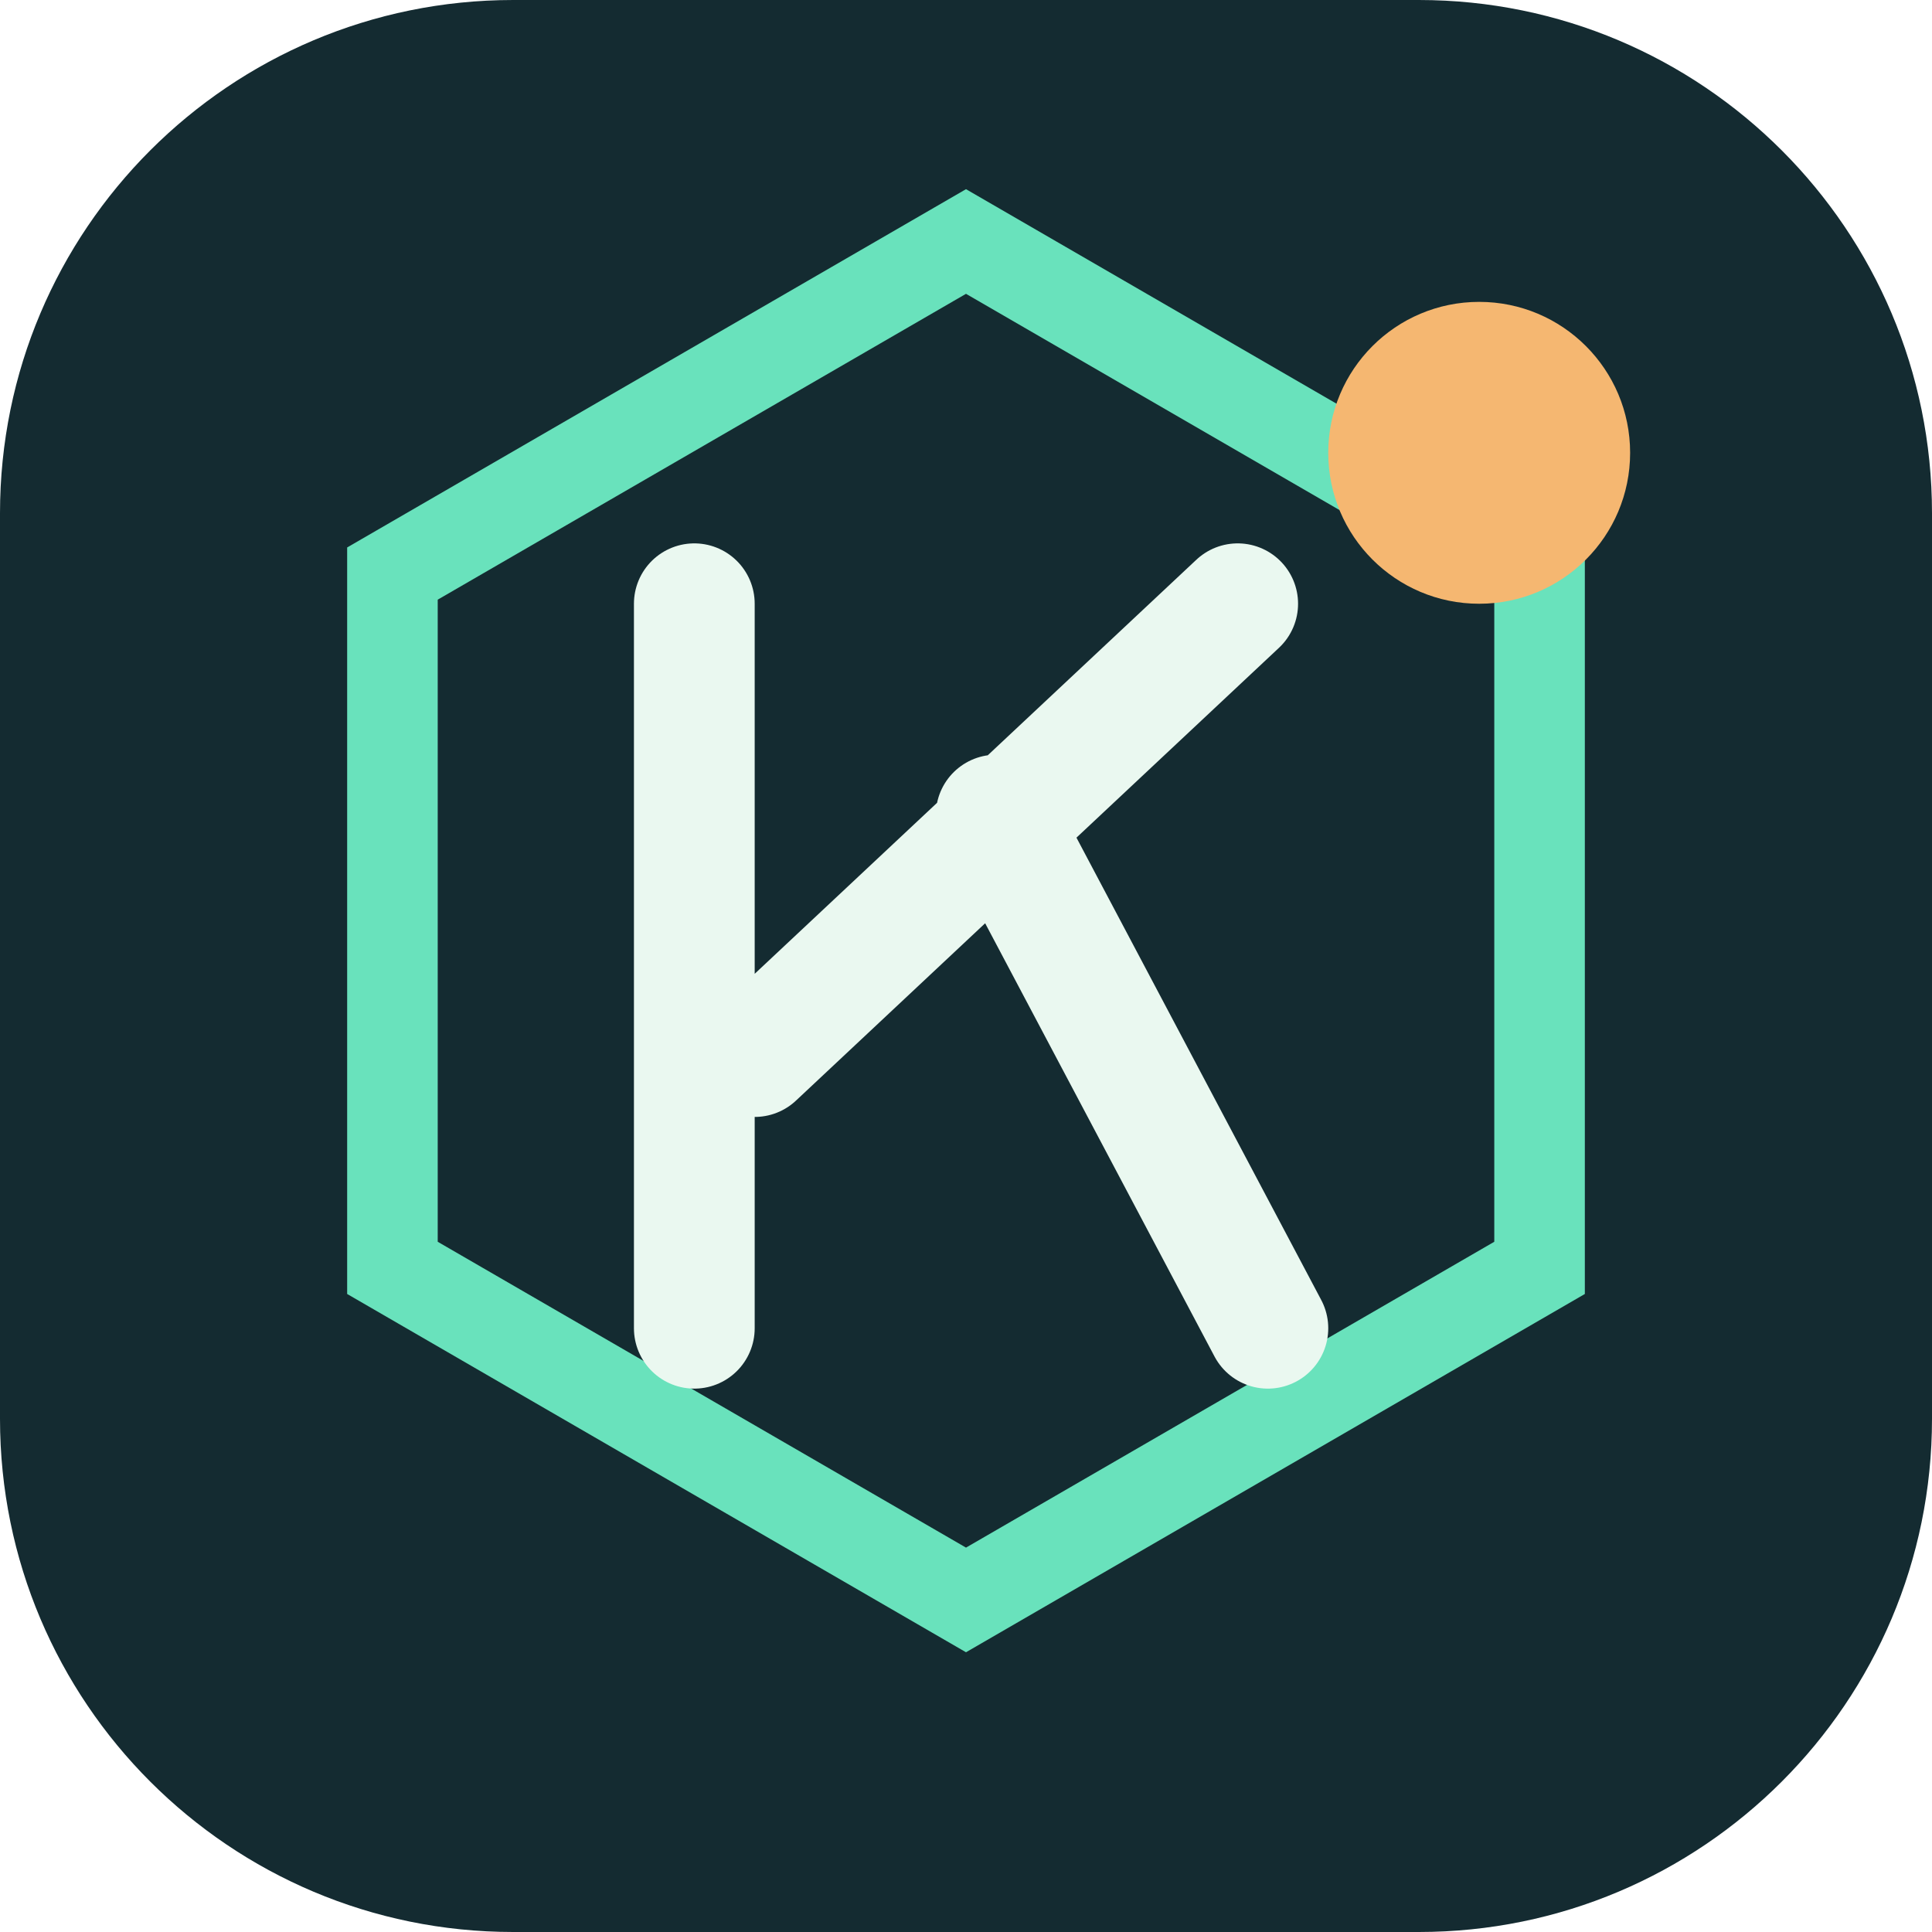
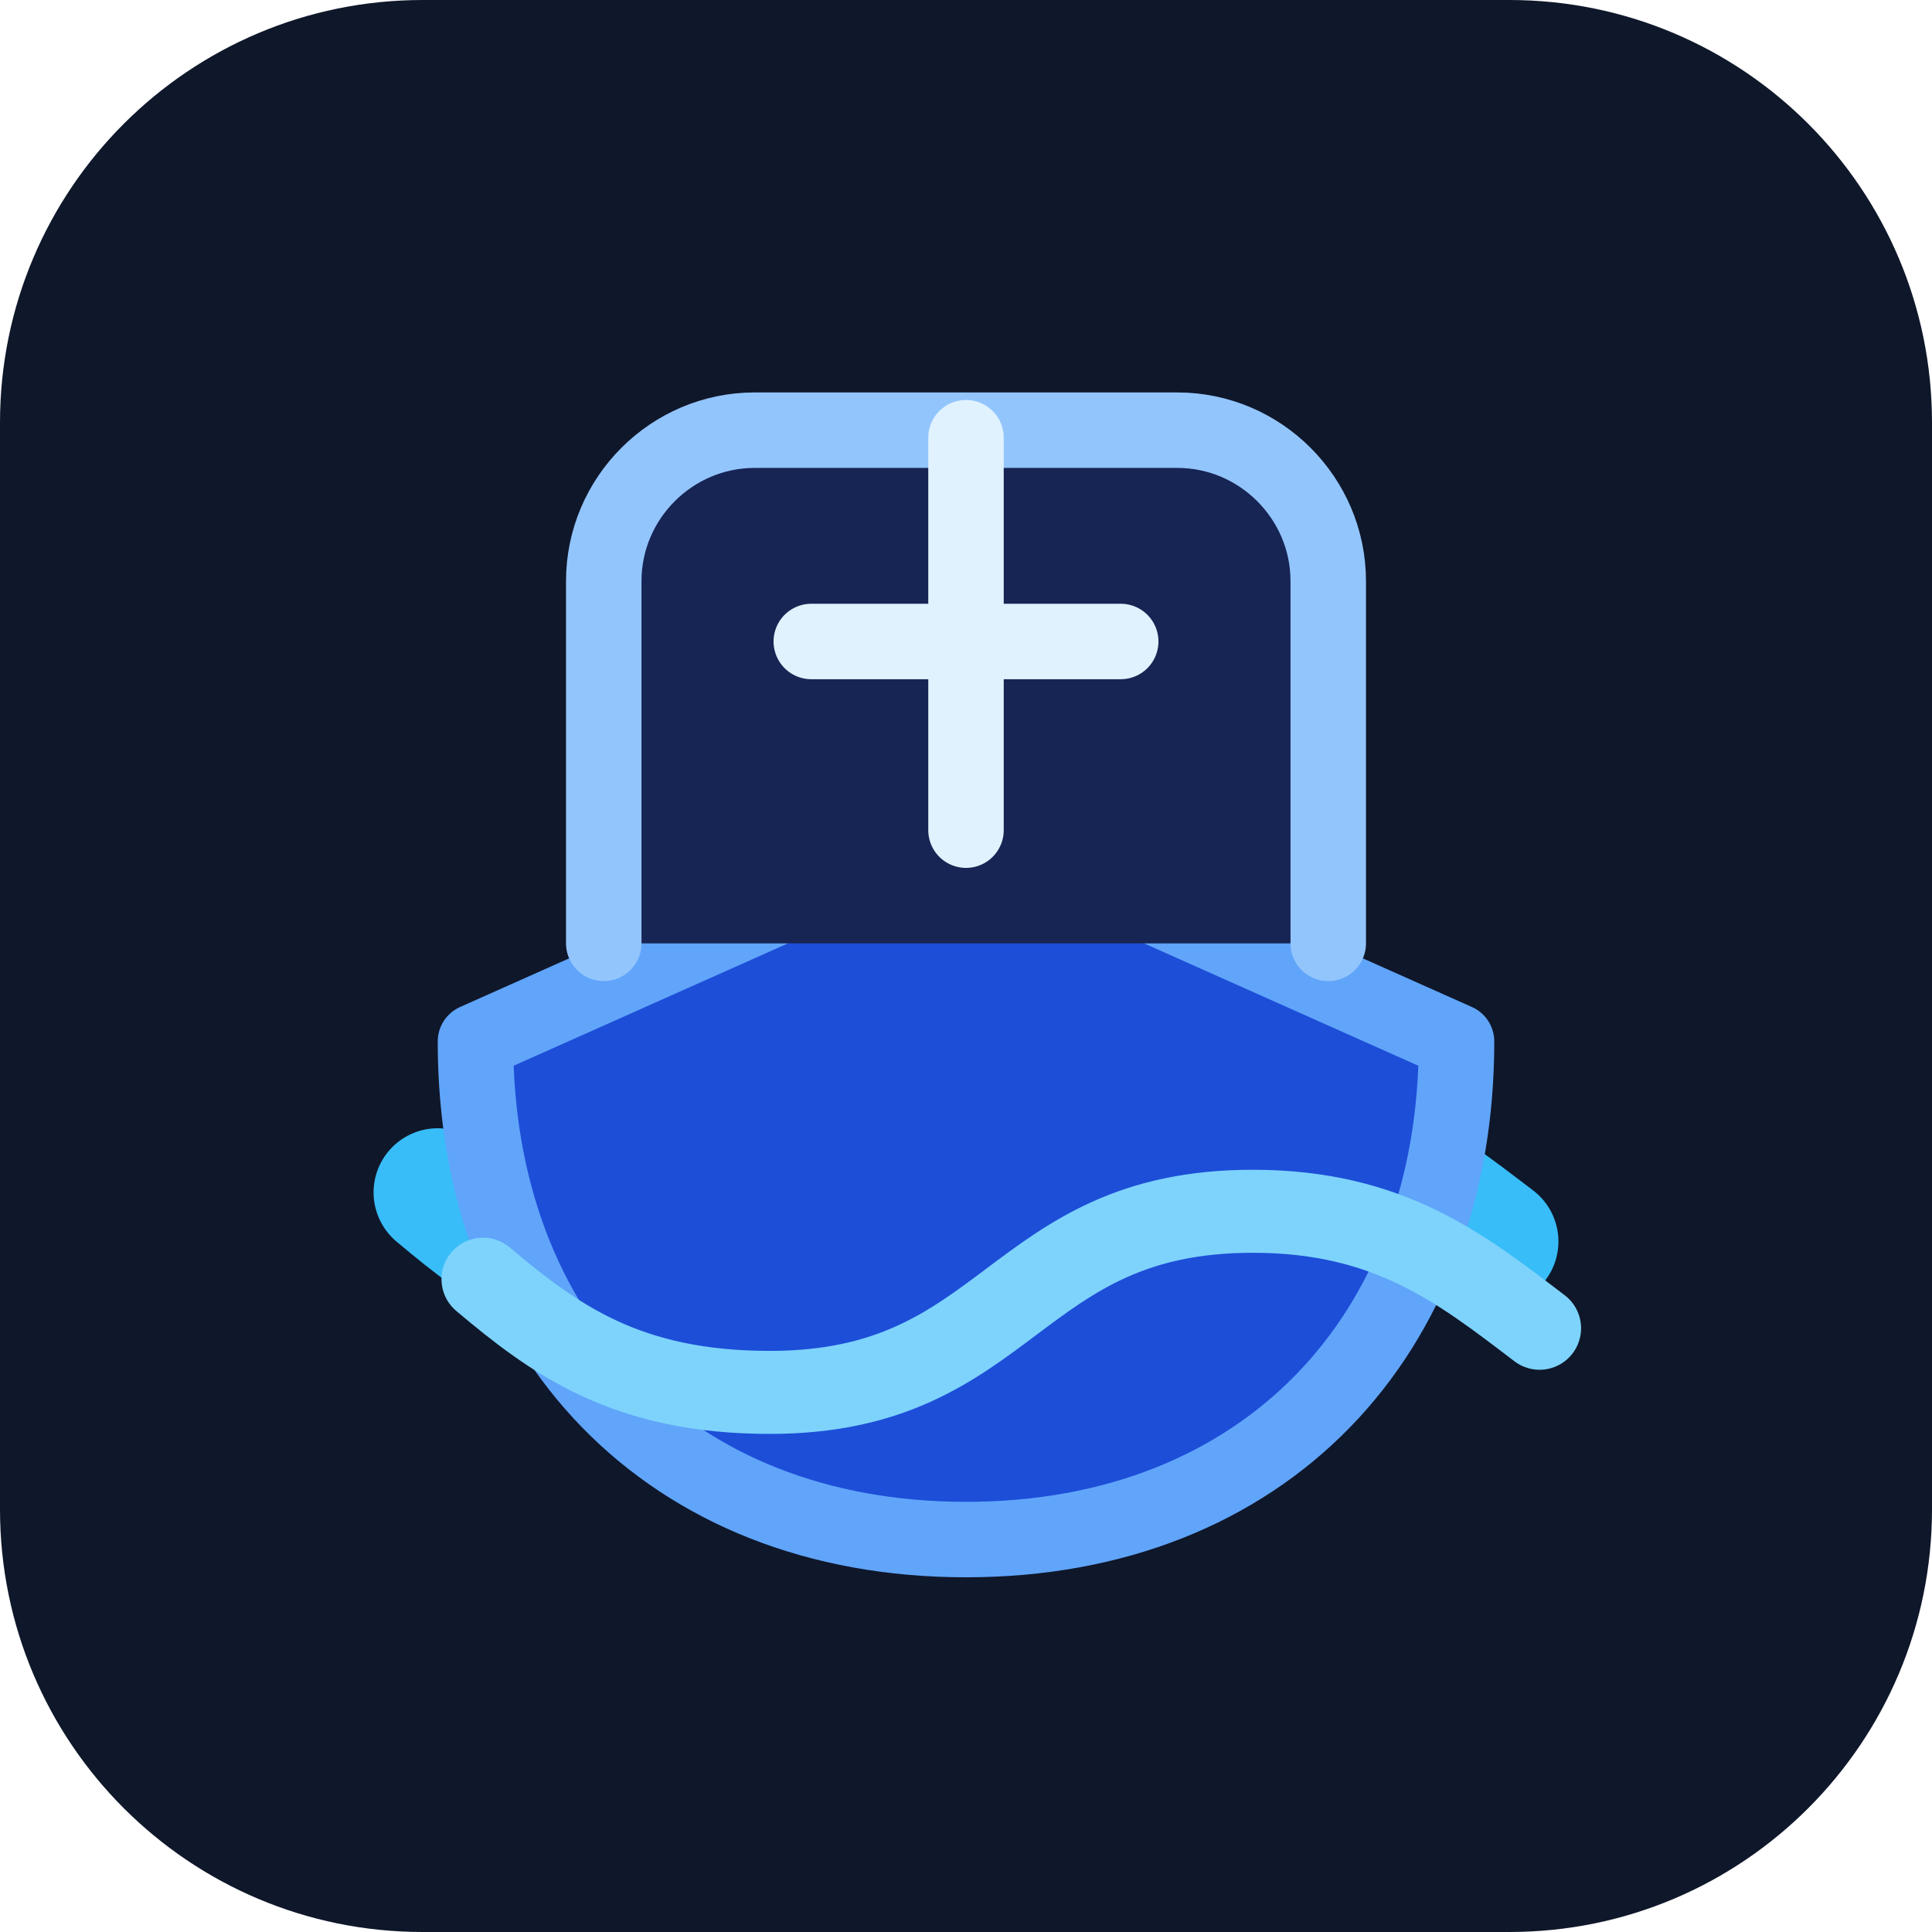
- <svg xmlns="http://www.w3.org/2000/svg" viewBox="0 0 64 64" fill="none">
-   <rect width="64" height="64" rx="17" fill="#142B31" />
-   <path d="M32 8 51 19v23L32 53 13 42V19L32 8Z" stroke="#69E2BC" stroke-width="3" />
-   <path d="M23 20v24m18-24L25 35m8-8 9 17" stroke="#EAF8F0" stroke-width="4" stroke-linecap="round" stroke-linejoin="round" />
-   <circle cx="49" cy="15" r="5" fill="#F5B771" />
+ <svg xmlns="http://www.w3.org/2000/svg" viewBox="0 0 512 512">
+   <rect width="512" height="512" rx="112" fill="#0f172a" />
+   <path d="M116 316c19 16 38 30 76 30 64 0 64-48 128-48 36 0 55 15 76 31" fill="none" stroke="#38bdf8" stroke-width="34" stroke-linecap="round" />
+   <path d="M126 276c0 78 51 132 130 132s130-54 130-132l-130-58-130 58Z" fill="#1d4ed8" stroke="#60a5fa" stroke-width="20" stroke-linejoin="round" />
+   <path d="M160 250V154c0-22 18-40 40-40h112c22 0 40 18 40 40v96" fill="#172554" stroke="#93c5fd" stroke-width="20" stroke-linecap="round" />
+   <path d="M256 116v104M215 170h82" fill="none" stroke="#e0f2fe" stroke-width="20" stroke-linecap="round" />
+   <path d="M128 339c19 16 38 30 76 30 64 0 64-48 128-48 36 0 55 15 76 31" fill="none" stroke="#7dd3fc" stroke-width="22" stroke-linecap="round" />
</svg>
